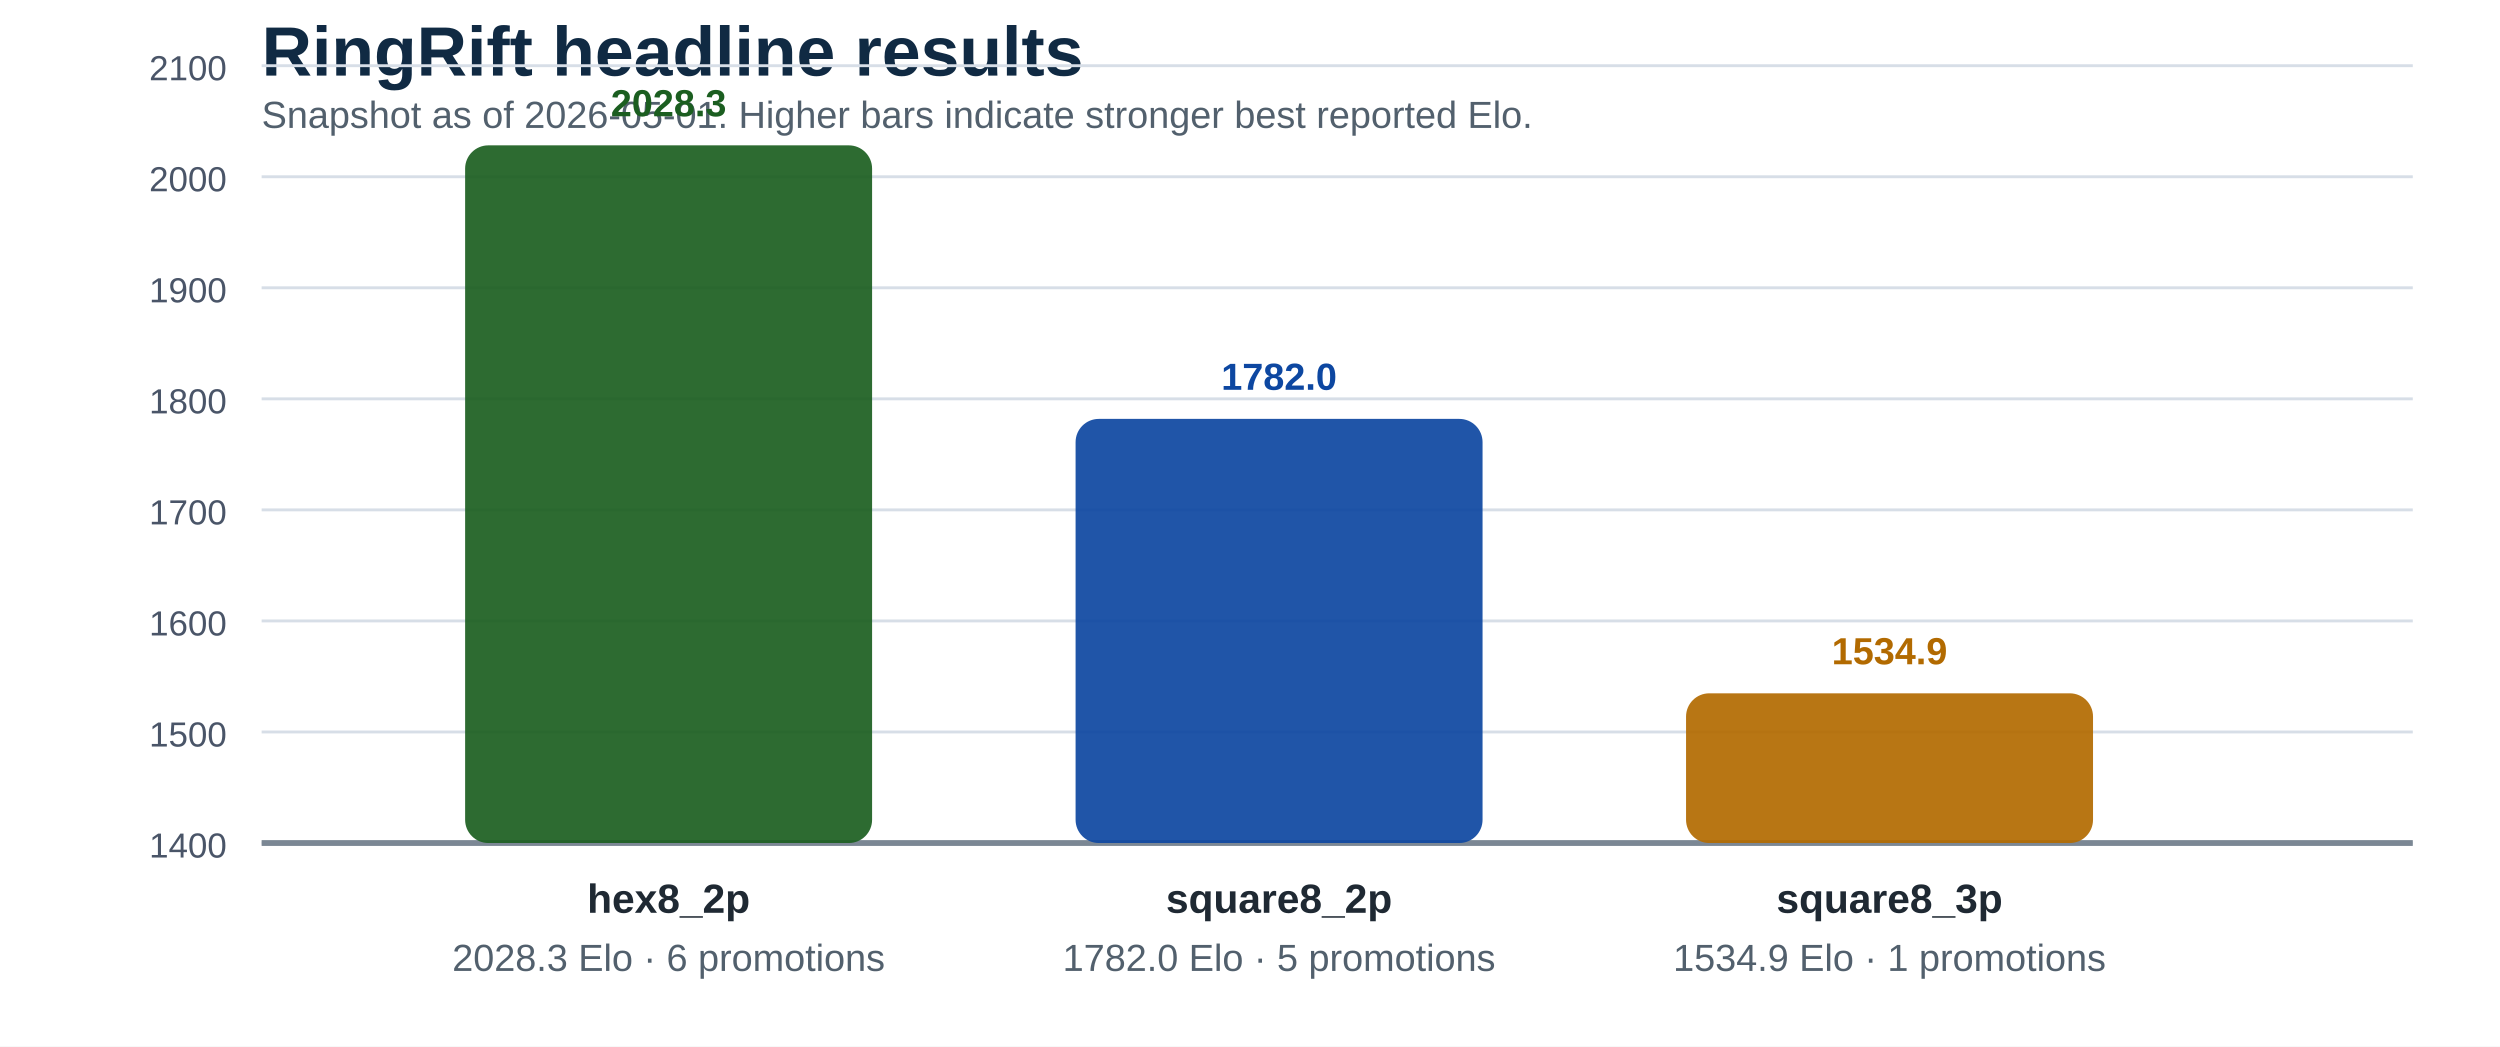
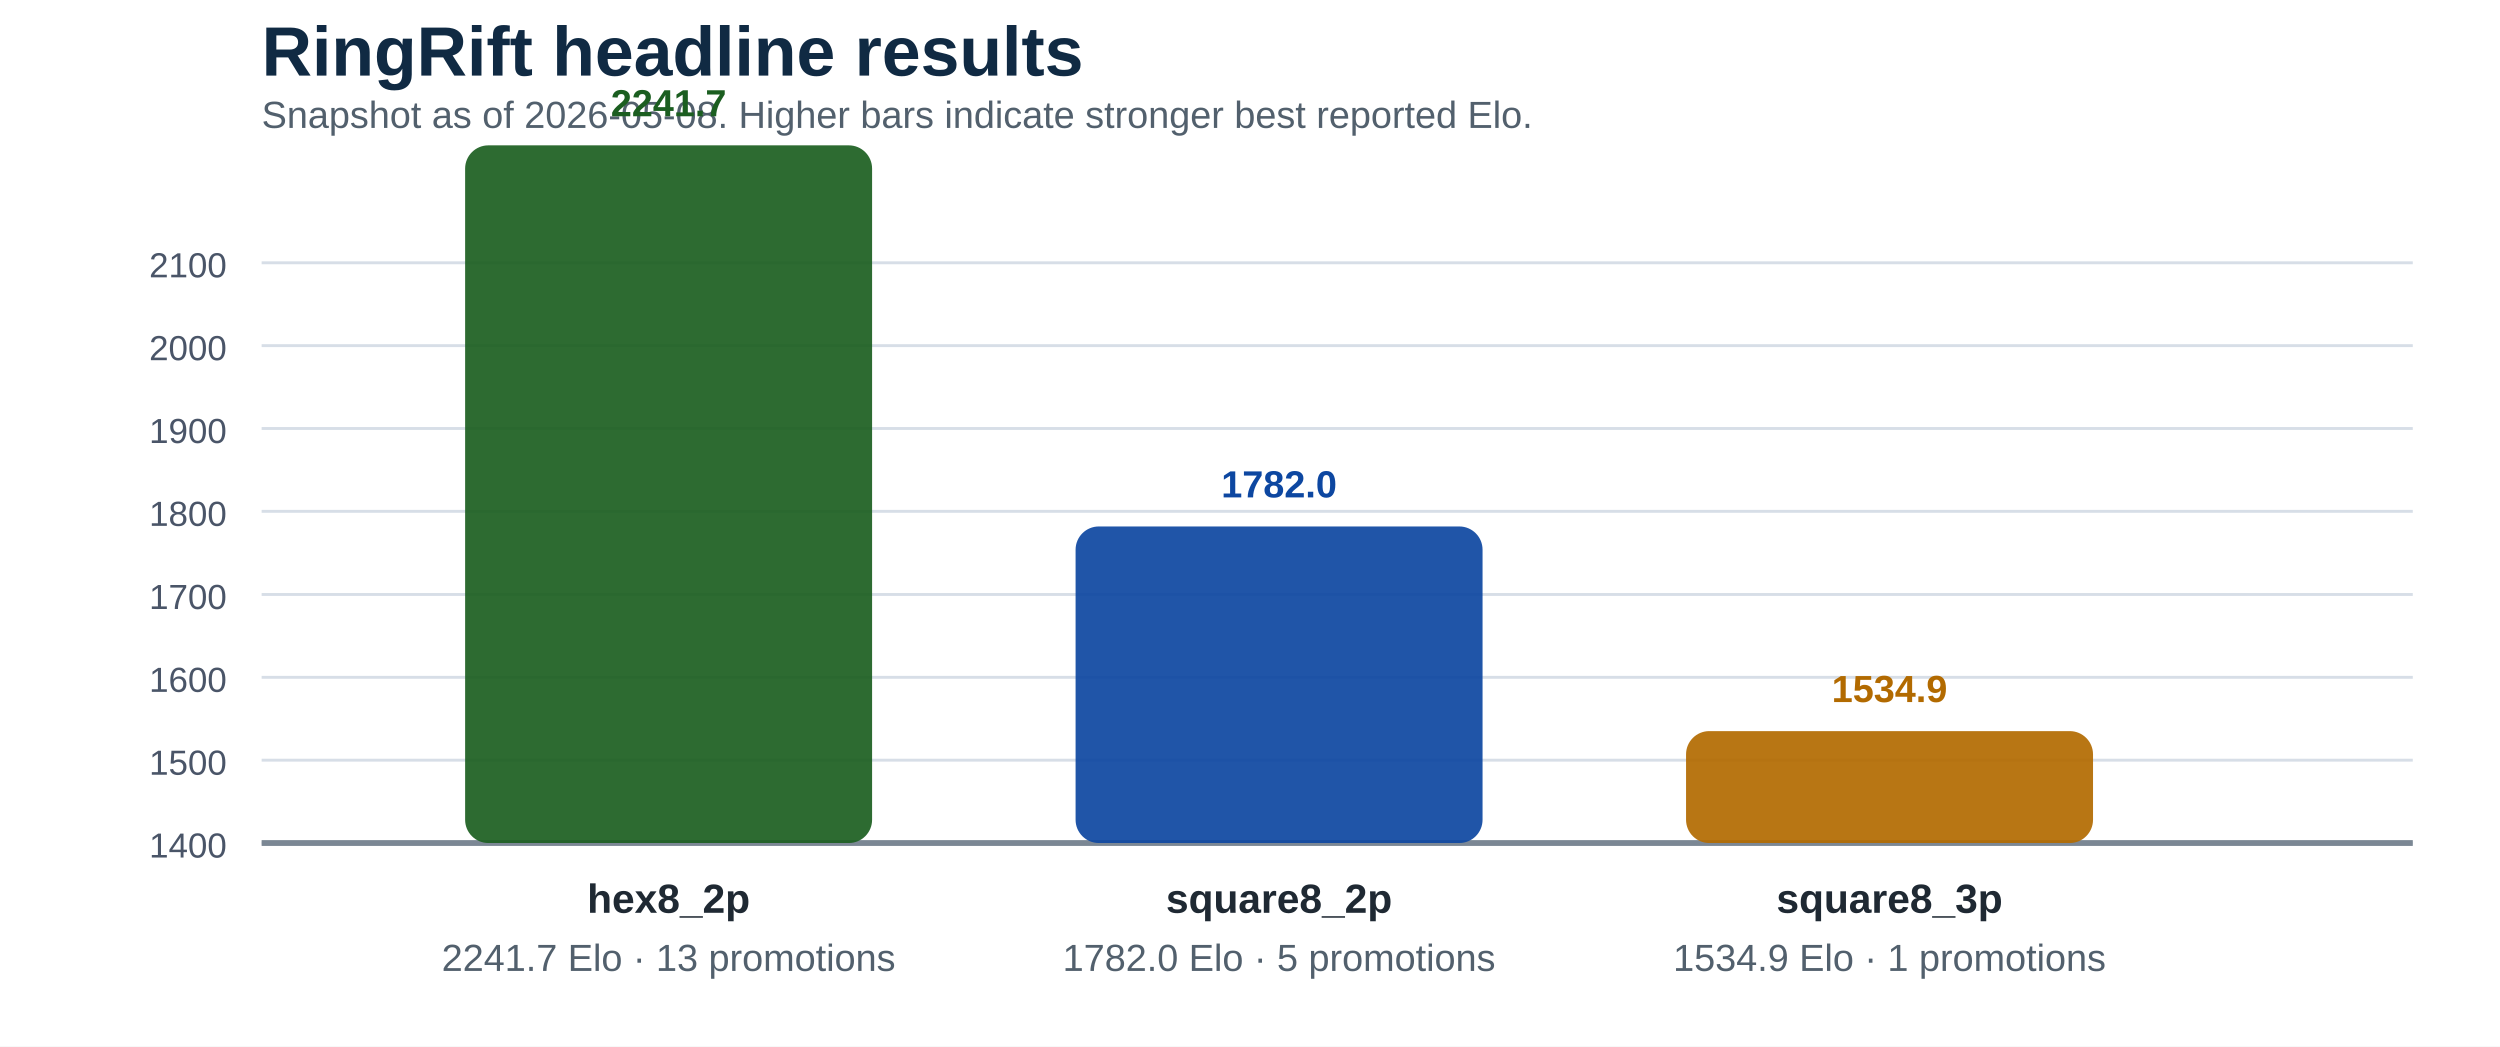
<svg xmlns="http://www.w3.org/2000/svg" width="860" height="360" viewBox="0 0 860 360">
  <rect width="100%" height="100%" fill="#ffffff" />
  <text x="90" y="26" font-family="Arial, sans-serif" font-size="24" font-weight="700" fill="#102a43">
    RingRift headline results
  </text>
  <text x="90" y="44" font-family="Arial, sans-serif" font-size="13" fill="#52606d">
-     Snapshot as of 2026-05-01. Higher bars indicate stronger best reported Elo.
+     Snapshot as of 2026-05-08. Higher bars indicate stronger best reported Elo.
  </text>
  <line x1="90" y1="290.0" x2="830" y2="290.0" stroke="#d7dee7" stroke-width="1" />
  <text x="78" y="295.0" text-anchor="end" font-family="Arial, sans-serif" font-size="12" fill="#4a5568">1400</text>
-   <line x1="90" y1="251.8" x2="830" y2="251.8" stroke="#d7dee7" stroke-width="1" />
-   <text x="78" y="256.8" text-anchor="end" font-family="Arial, sans-serif" font-size="12" fill="#4a5568">1500</text>
-   <line x1="90" y1="213.6" x2="830" y2="213.6" stroke="#d7dee7" stroke-width="1" />
-   <text x="78" y="218.6" text-anchor="end" font-family="Arial, sans-serif" font-size="12" fill="#4a5568">1600</text>
-   <line x1="90" y1="175.4" x2="830" y2="175.4" stroke="#d7dee7" stroke-width="1" />
-   <text x="78" y="180.4" text-anchor="end" font-family="Arial, sans-serif" font-size="12" fill="#4a5568">1700</text>
-   <line x1="90" y1="137.2" x2="830" y2="137.2" stroke="#d7dee7" stroke-width="1" />
-   <text x="78" y="142.2" text-anchor="end" font-family="Arial, sans-serif" font-size="12" fill="#4a5568">1800</text>
-   <line x1="90" y1="99.0" x2="830" y2="99.0" stroke="#d7dee7" stroke-width="1" />
-   <text x="78" y="104.0" text-anchor="end" font-family="Arial, sans-serif" font-size="12" fill="#4a5568">1900</text>
-   <line x1="90" y1="60.8" x2="830" y2="60.8" stroke="#d7dee7" stroke-width="1" />
-   <text x="78" y="65.8" text-anchor="end" font-family="Arial, sans-serif" font-size="12" fill="#4a5568">2000</text>
-   <line x1="90" y1="22.6" x2="830" y2="22.6" stroke="#d7dee7" stroke-width="1" />
-   <text x="78" y="27.6" text-anchor="end" font-family="Arial, sans-serif" font-size="12" fill="#4a5568">2100</text>
+   <line x1="90" y1="261.5" x2="830" y2="261.5" stroke="#d7dee7" stroke-width="1" />
+   <text x="78" y="266.5" text-anchor="end" font-family="Arial, sans-serif" font-size="12" fill="#4a5568">1500</text>
+   <line x1="90" y1="233.0" x2="830" y2="233.0" stroke="#d7dee7" stroke-width="1" />
+   <text x="78" y="238.0" text-anchor="end" font-family="Arial, sans-serif" font-size="12" fill="#4a5568">1600</text>
+   <line x1="90" y1="204.5" x2="830" y2="204.5" stroke="#d7dee7" stroke-width="1" />
+   <text x="78" y="209.5" text-anchor="end" font-family="Arial, sans-serif" font-size="12" fill="#4a5568">1700</text>
+   <line x1="90" y1="175.9" x2="830" y2="175.9" stroke="#d7dee7" stroke-width="1" />
+   <text x="78" y="180.9" text-anchor="end" font-family="Arial, sans-serif" font-size="12" fill="#4a5568">1800</text>
+   <line x1="90" y1="147.4" x2="830" y2="147.4" stroke="#d7dee7" stroke-width="1" />
+   <text x="78" y="152.4" text-anchor="end" font-family="Arial, sans-serif" font-size="12" fill="#4a5568">1900</text>
+   <line x1="90" y1="118.9" x2="830" y2="118.9" stroke="#d7dee7" stroke-width="1" />
+   <text x="78" y="123.9" text-anchor="end" font-family="Arial, sans-serif" font-size="12" fill="#4a5568">2000</text>
+   <line x1="90" y1="90.4" x2="830" y2="90.4" stroke="#d7dee7" stroke-width="1" />
+   <text x="78" y="95.4" text-anchor="end" font-family="Arial, sans-serif" font-size="12" fill="#4a5568">2100</text>
  <line x1="90" y1="290.0" x2="830" y2="290.0" stroke="#7b8794" stroke-width="2" />
  <rect x="160" y="50.0" width="140" height="240.0" rx="8" fill="#1b5e20" opacity="0.92" />
-   <rect x="370" y="144.1" width="140" height="145.9" rx="8" fill="#0d47a1" opacity="0.92" />
-   <rect x="580" y="238.5" width="140" height="51.5" rx="8" fill="#b26a00" opacity="0.92" />
+   <rect x="370" y="181.1" width="140" height="108.9" rx="8" fill="#0d47a1" opacity="0.92" />
+   <rect x="580" y="251.5" width="140" height="38.5" rx="8" fill="#b26a00" opacity="0.92" />
  <text x="230.0" y="314" text-anchor="middle" font-family="Arial, sans-serif" font-size="14" font-weight="700" fill="#1f2933">hex8_2p</text>
-   <text x="230.0" y="334" text-anchor="middle" font-family="Arial, sans-serif" font-size="13" fill="#52606d">2028.3 Elo · 6 promotions</text>
-   <text x="230.0" y="40.0" text-anchor="middle" font-family="Arial, sans-serif" font-size="13" font-weight="700" fill="#1b5e20">2028.3</text>
+   <text x="230.0" y="334" text-anchor="middle" font-family="Arial, sans-serif" font-size="13" fill="#52606d">2241.7 Elo · 13 promotions</text>
+   <text x="230.0" y="40.0" text-anchor="middle" font-family="Arial, sans-serif" font-size="13" font-weight="700" fill="#1b5e20">2241.7</text>
  <text x="440.0" y="314" text-anchor="middle" font-family="Arial, sans-serif" font-size="14" font-weight="700" fill="#1f2933">square8_2p</text>
  <text x="440.0" y="334" text-anchor="middle" font-family="Arial, sans-serif" font-size="13" fill="#52606d">1782.0 Elo · 5 promotions</text>
-   <text x="440.0" y="134.1" text-anchor="middle" font-family="Arial, sans-serif" font-size="13" font-weight="700" fill="#0d47a1">1782.0</text>
+   <text x="440.0" y="171.1" text-anchor="middle" font-family="Arial, sans-serif" font-size="13" font-weight="700" fill="#0d47a1">1782.0</text>
  <text x="650.0" y="314" text-anchor="middle" font-family="Arial, sans-serif" font-size="14" font-weight="700" fill="#1f2933">square8_3p</text>
  <text x="650.0" y="334" text-anchor="middle" font-family="Arial, sans-serif" font-size="13" fill="#52606d">1534.9 Elo · 1 promotions</text>
-   <text x="650.0" y="228.5" text-anchor="middle" font-family="Arial, sans-serif" font-size="13" font-weight="700" fill="#b26a00">1534.9</text>
+   <text x="650.0" y="241.5" text-anchor="middle" font-family="Arial, sans-serif" font-size="13" font-weight="700" fill="#b26a00">1534.9</text>
</svg>
